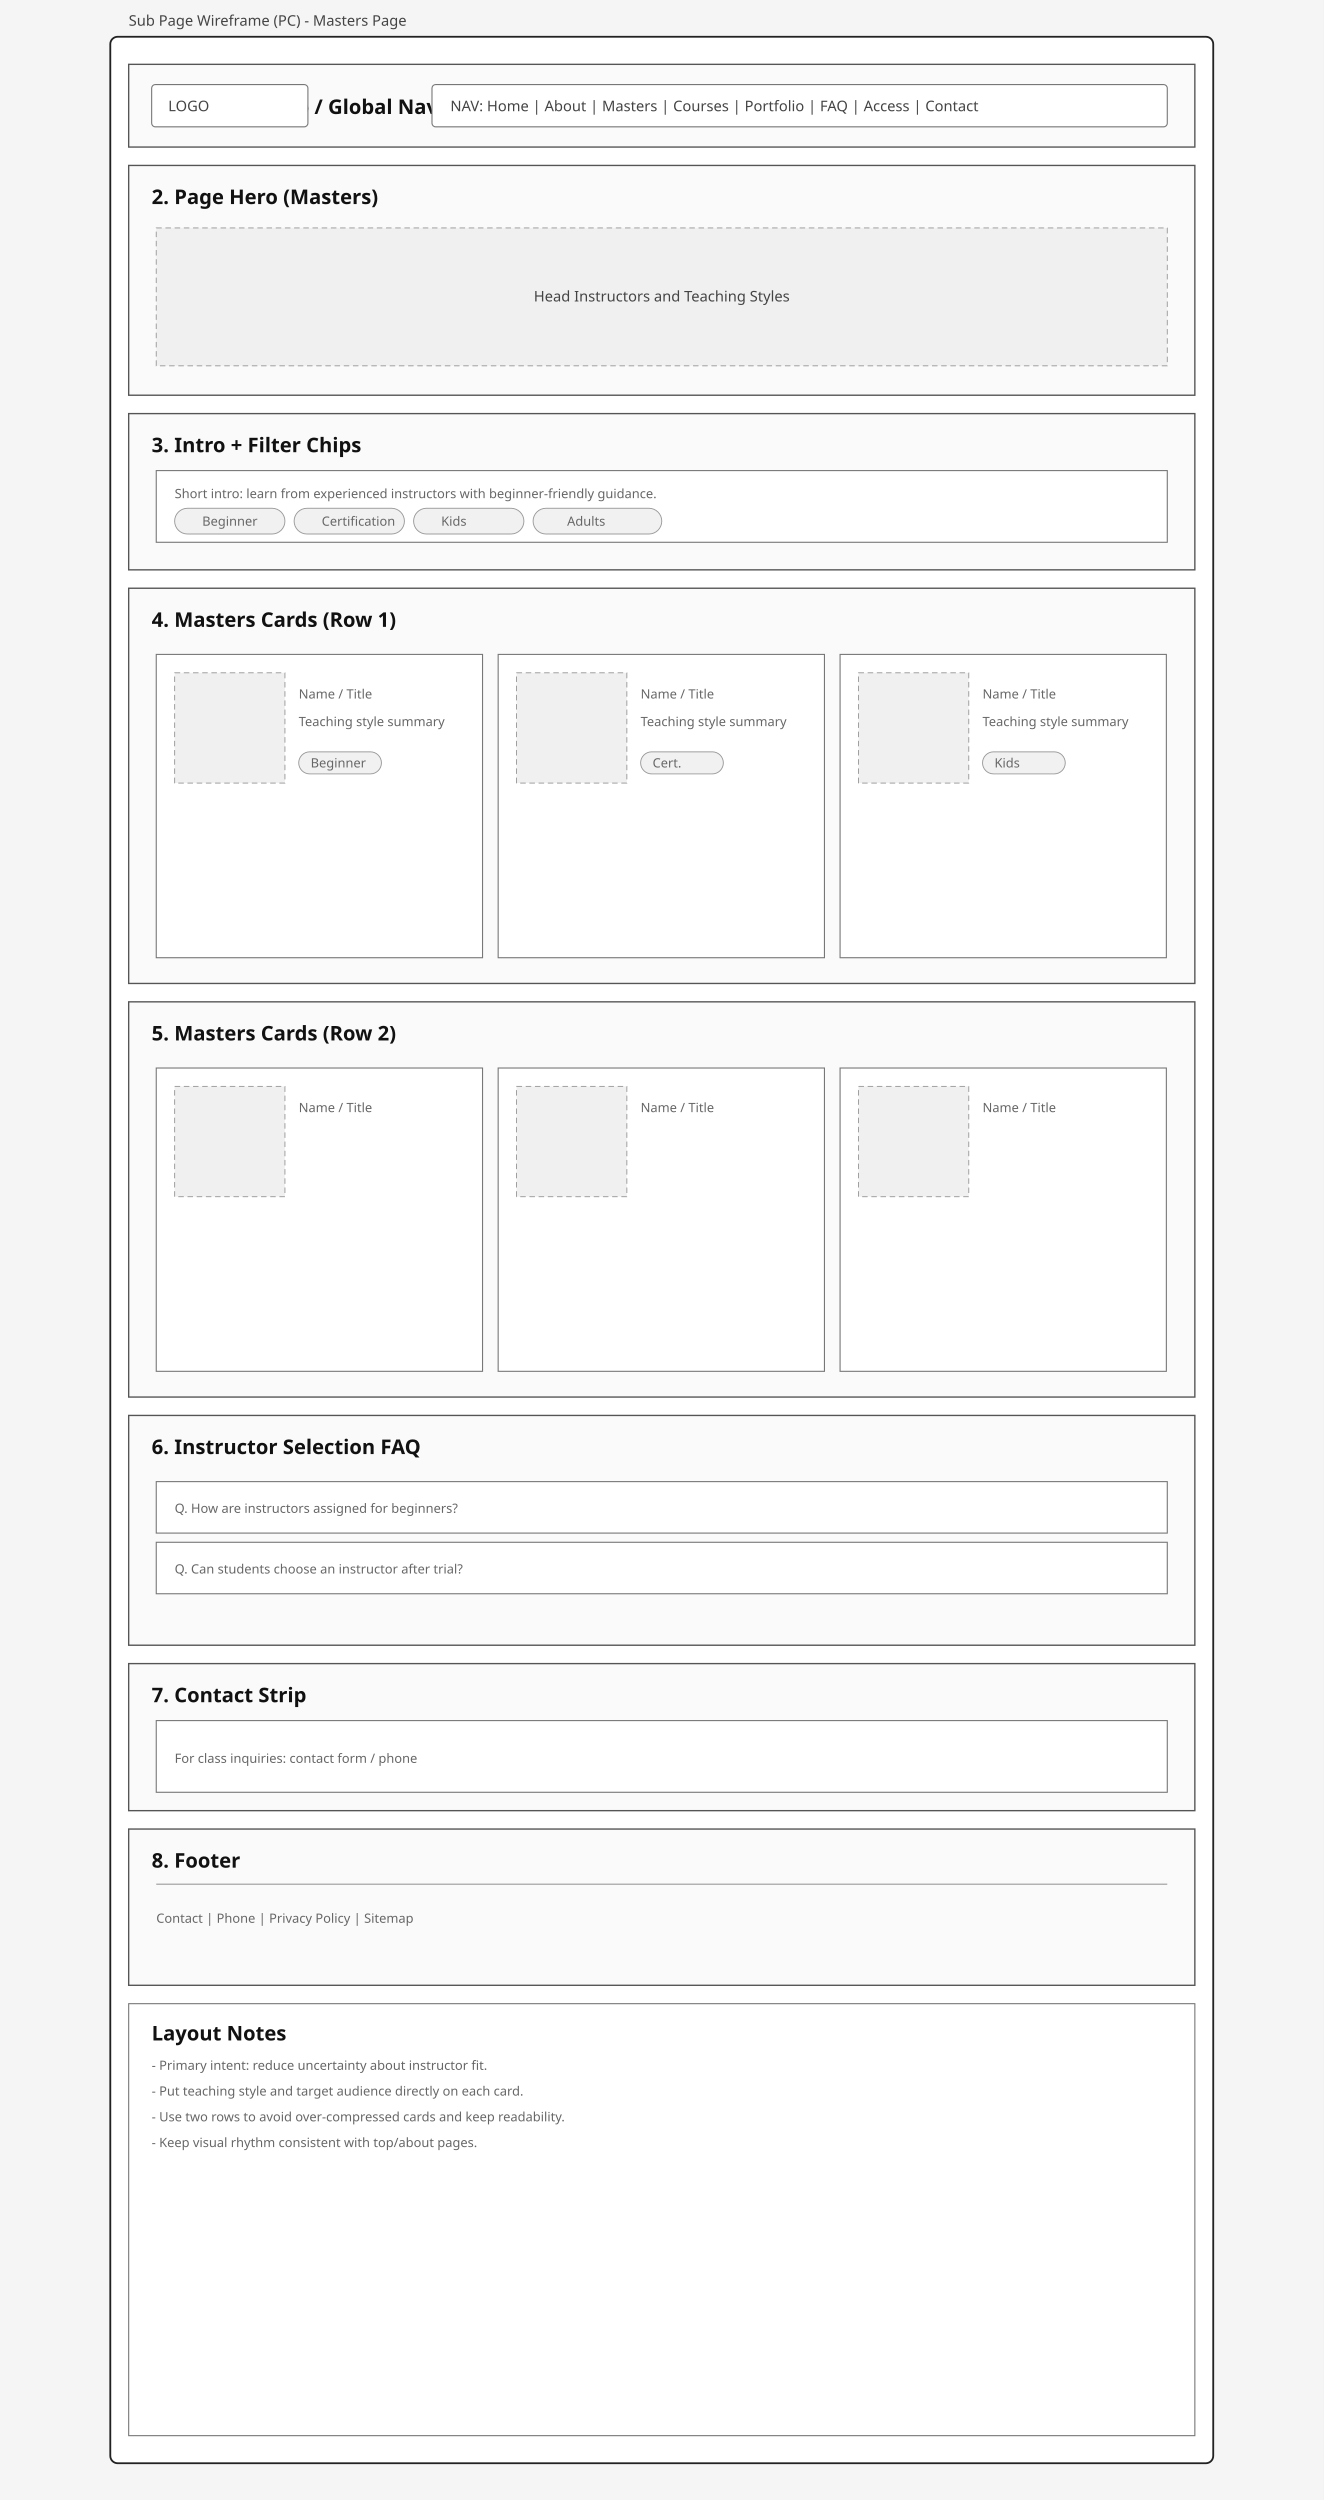
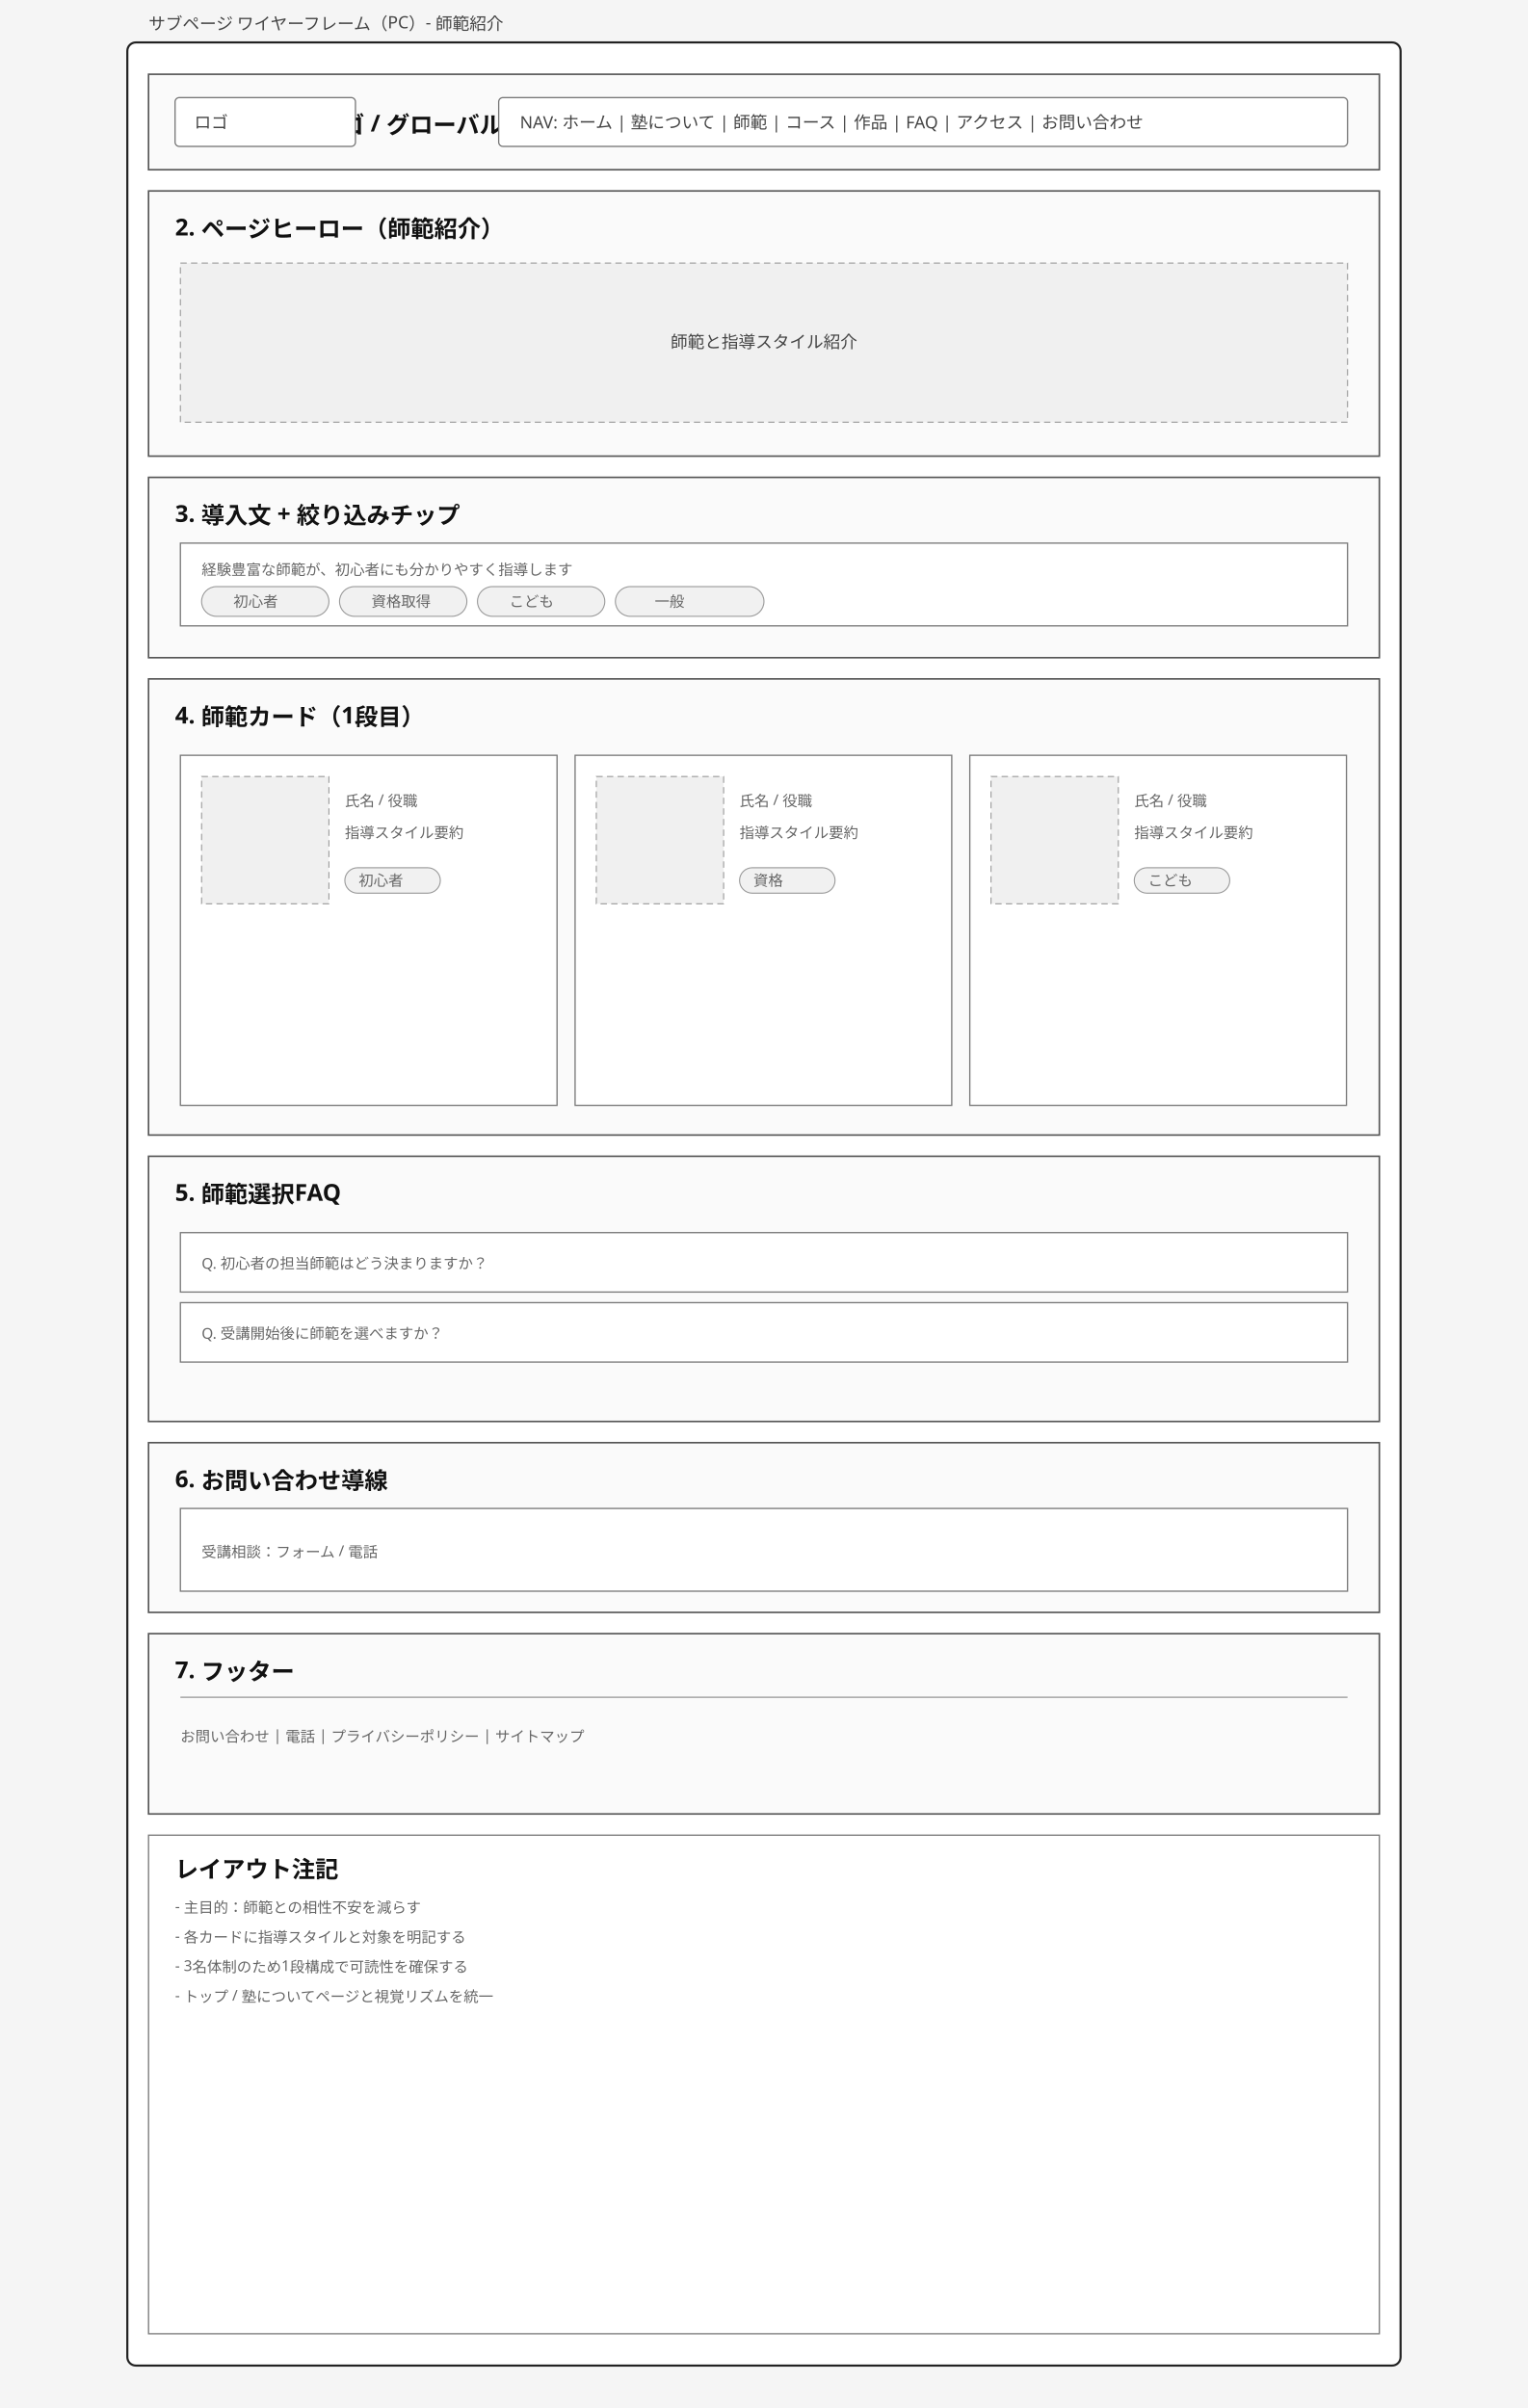
- <svg xmlns="http://www.w3.org/2000/svg" width="1440" height="2720" viewBox="0 0 1440 2720">
+ <svg xmlns="http://www.w3.org/2000/svg" width="1440" height="2270" viewBox="0 0 1440 2270">
  <defs>
    <style>
      .bg { fill: #f5f5f5; }
      .frame { fill: #ffffff; stroke: #222; stroke-width: 2; }
      .sec { fill: #fafafa; stroke: #555; stroke-width: 1.5; }
      .label { font-family: "Yu Gothic UI", "Meiryo", sans-serif; font-size: 22px; fill: #111; font-weight: 700; }
      .sub { font-family: "Yu Gothic UI", "Meiryo", sans-serif; font-size: 16px; fill: #444; }
      .tiny { font-family: "Yu Gothic UI", "Meiryo", sans-serif; font-size: 14px; fill: #666; }
      .card { fill: #fff; stroke: #777; stroke-width: 1.2; }
      .thumb { fill: #f0f0f0; stroke: #999; stroke-dasharray: 6 4; }
      .line { stroke: #999; stroke-width: 1.2; }
      .chip { fill: #f1f1f1; stroke: #999; stroke-width: 1; }
    </style>
  </defs>
-   <rect class="bg" x="0" y="0" width="1440" height="2720" />
-   <rect class="frame" x="120" y="40" width="1200" height="2640" rx="8" />
-   <text x="140" y="28" class="sub">Sub Page Wireframe (PC) - Masters Page</text>
+   <rect class="bg" x="0" y="0" width="1440" height="2270" />
+   <rect class="frame" x="120" y="40" width="1200" height="2190" rx="8" />
+   <text x="140" y="28" class="sub">サブページ ワイヤーフレーム（PC）- 師範紹介</text>
  <rect class="sec" x="140" y="70" width="1160" height="90" />
-   <text x="165" y="124" class="label">1. Header (Logo / Global Navigation)</text>
+   <text x="165" y="124" class="label">1. ヘッダー（ロゴ / グローバルナビ）</text>
  <rect class="card" x="165" y="92" width="170" height="46" rx="4" />
-   <text x="183" y="121" class="sub">LOGO</text>
+   <text x="183" y="121" class="sub">ロゴ</text>
  <rect class="card" x="470" y="92" width="800" height="46" rx="4" />
-   <text x="490" y="121" class="sub">NAV: Home | About | Masters | Courses | Portfolio | FAQ | Access | Contact</text>
+   <text x="490" y="121" class="sub">NAV: ホーム | 塾について | 師範 | コース | 作品 | FAQ | アクセス | お問い合わせ</text>
  <rect class="sec" x="140" y="180" width="1160" height="250" />
-   <text x="165" y="222" class="label">2. Page Hero (Masters)</text>
+   <text x="165" y="222" class="label">2. ページヒーロー（師範紹介）</text>
  <rect class="thumb" x="170" y="248" width="1100" height="150" />
-   <text x="720" y="328" class="sub" text-anchor="middle">Head Instructors and Teaching Styles</text>
+   <text x="720" y="328" class="sub" text-anchor="middle">師範と指導スタイル紹介</text>
  <rect class="sec" x="140" y="450" width="1160" height="170" />
-   <text x="165" y="492" class="label">3. Intro + Filter Chips</text>
+   <text x="165" y="492" class="label">3. 導入文 + 絞り込みチップ</text>
  <rect class="card" x="170" y="512" width="1100" height="78" />
-   <text x="190" y="542" class="tiny">Short intro: learn from experienced instructors with beginner-friendly guidance.</text>
+   <text x="190" y="542" class="tiny">経験豊富な師範が、初心者にも分かりやすく指導します</text>
  <rect class="chip" x="190" y="553" width="120" height="28" rx="14" />
  <rect class="chip" x="320" y="553" width="120" height="28" rx="14" />
  <rect class="chip" x="450" y="553" width="120" height="28" rx="14" />
  <rect class="chip" x="580" y="553" width="140" height="28" rx="14" />
-   <text x="220" y="572" class="tiny">Beginner</text>
-   <text x="350" y="572" class="tiny">Certification</text>
-   <text x="480" y="572" class="tiny">Kids</text>
-   <text x="617" y="572" class="tiny">Adults</text>
+   <text x="220" y="572" class="tiny">初心者</text>
+   <text x="350" y="572" class="tiny">資格取得</text>
+   <text x="480" y="572" class="tiny">こども</text>
+   <text x="617" y="572" class="tiny">一般</text>
  <rect class="sec" x="140" y="640" width="1160" height="430" />
-   <text x="165" y="682" class="label">4. Masters Cards (Row 1)</text>
+   <text x="165" y="682" class="label">4. 師範カード（1段目）</text>
  <rect class="card" x="170" y="712" width="355" height="330" />
  <rect class="card" x="542" y="712" width="355" height="330" />
  <rect class="card" x="914" y="712" width="355" height="330" />
  <rect class="thumb" x="190" y="732" width="120" height="120" />
  <rect class="thumb" x="562" y="732" width="120" height="120" />
  <rect class="thumb" x="934" y="732" width="120" height="120" />
-   <text x="325" y="760" class="tiny">Name / Title</text>
-   <text x="697" y="760" class="tiny">Name / Title</text>
-   <text x="1069" y="760" class="tiny">Name / Title</text>
-   <text x="325" y="790" class="tiny">Teaching style summary</text>
-   <text x="697" y="790" class="tiny">Teaching style summary</text>
-   <text x="1069" y="790" class="tiny">Teaching style summary</text>
+   <text x="325" y="760" class="tiny">氏名 / 役職</text>
+   <text x="697" y="760" class="tiny">氏名 / 役職</text>
+   <text x="1069" y="760" class="tiny">氏名 / 役職</text>
+   <text x="325" y="790" class="tiny">指導スタイル要約</text>
+   <text x="697" y="790" class="tiny">指導スタイル要約</text>
+   <text x="1069" y="790" class="tiny">指導スタイル要約</text>
  <rect class="chip" x="325" y="818" width="90" height="24" rx="12" />
  <rect class="chip" x="697" y="818" width="90" height="24" rx="12" />
  <rect class="chip" x="1069" y="818" width="90" height="24" rx="12" />
-   <text x="338" y="835" class="tiny">Beginner</text>
-   <text x="710" y="835" class="tiny">Cert.</text>
-   <text x="1082" y="835" class="tiny">Kids</text>
-   <rect class="sec" x="140" y="1090" width="1160" height="430" />
-   <text x="165" y="1132" class="label">5. Masters Cards (Row 2)</text>
-   <rect class="card" x="170" y="1162" width="355" height="330" />
-   <rect class="card" x="542" y="1162" width="355" height="330" />
-   <rect class="card" x="914" y="1162" width="355" height="330" />
-   <rect class="thumb" x="190" y="1182" width="120" height="120" />
-   <rect class="thumb" x="562" y="1182" width="120" height="120" />
-   <rect class="thumb" x="934" y="1182" width="120" height="120" />
-   <text x="325" y="1210" class="tiny">Name / Title</text>
-   <text x="697" y="1210" class="tiny">Name / Title</text>
-   <text x="1069" y="1210" class="tiny">Name / Title</text>
-   <rect class="sec" x="140" y="1540" width="1160" height="250" />
-   <text x="165" y="1582" class="label">6. Instructor Selection FAQ</text>
-   <rect class="card" x="170" y="1612" width="1100" height="56" />
-   <rect class="card" x="170" y="1678" width="1100" height="56" />
-   <text x="190" y="1646" class="tiny">Q. How are instructors assigned for beginners?</text>
-   <text x="190" y="1712" class="tiny">Q. Can students choose an instructor after trial?</text>
-   <rect class="sec" x="140" y="1810" width="1160" height="160" />
-   <text x="165" y="1852" class="label">7. Contact Strip</text>
-   <rect class="card" x="170" y="1872" width="1100" height="78" />
-   <text x="190" y="1918" class="tiny">For class inquiries: contact form / phone</text>
-   <rect class="sec" x="140" y="1990" width="1160" height="170" />
-   <text x="165" y="2032" class="label">8. Footer</text>
-   <line class="line" x1="170" y1="2050" x2="1270" y2="2050" />
-   <text x="170" y="2092" class="tiny">Contact | Phone | Privacy Policy | Sitemap</text>
-   <rect class="card" x="140" y="2180" width="1160" height="470" />
-   <text x="165" y="2220" class="label">Layout Notes</text>
-   <text x="165" y="2252" class="tiny">- Primary intent: reduce uncertainty about instructor fit.</text>
-   <text x="165" y="2280" class="tiny">- Put teaching style and target audience directly on each card.</text>
-   <text x="165" y="2308" class="tiny">- Use two rows to avoid over-compressed cards and keep readability.</text>
-   <text x="165" y="2336" class="tiny">- Keep visual rhythm consistent with top/about pages.</text>
+   <text x="338" y="835" class="tiny">初心者</text>
+   <text x="710" y="835" class="tiny">資格</text>
+   <text x="1082" y="835" class="tiny">こども</text>
+   <rect class="sec" x="140" y="1090" width="1160" height="250" />
+   <text x="165" y="1132" class="label">5. 師範選択FAQ</text>
+   <rect class="card" x="170" y="1162" width="1100" height="56" />
+   <rect class="card" x="170" y="1228" width="1100" height="56" />
+   <text x="190" y="1196" class="tiny">Q. 初心者の担当師範はどう決まりますか？</text>
+   <text x="190" y="1262" class="tiny">Q. 受講開始後に師範を選べますか？</text>
+   <rect class="sec" x="140" y="1360" width="1160" height="160" />
+   <text x="165" y="1402" class="label">6. お問い合わせ導線</text>
+   <rect class="card" x="170" y="1422" width="1100" height="78" />
+   <text x="190" y="1468" class="tiny">受講相談：フォーム / 電話</text>
+   <rect class="sec" x="140" y="1540" width="1160" height="170" />
+   <text x="165" y="1582" class="label">7. フッター</text>
+   <line class="line" x1="170" y1="1600" x2="1270" y2="1600" />
+   <text x="170" y="1642" class="tiny">お問い合わせ | 電話 | プライバシーポリシー | サイトマップ</text>
+   <rect class="card" x="140" y="1730" width="1160" height="470" />
+   <text x="165" y="1770" class="label">レイアウト注記</text>
+   <text x="165" y="1802" class="tiny">- 主目的：師範との相性不安を減らす</text>
+   <text x="165" y="1830" class="tiny">- 各カードに指導スタイルと対象を明記する</text>
+   <text x="165" y="1858" class="tiny">- 3名体制のため1段構成で可読性を確保する</text>
+   <text x="165" y="1886" class="tiny">- トップ / 塾についてページと視覚リズムを統一</text>
</svg>
